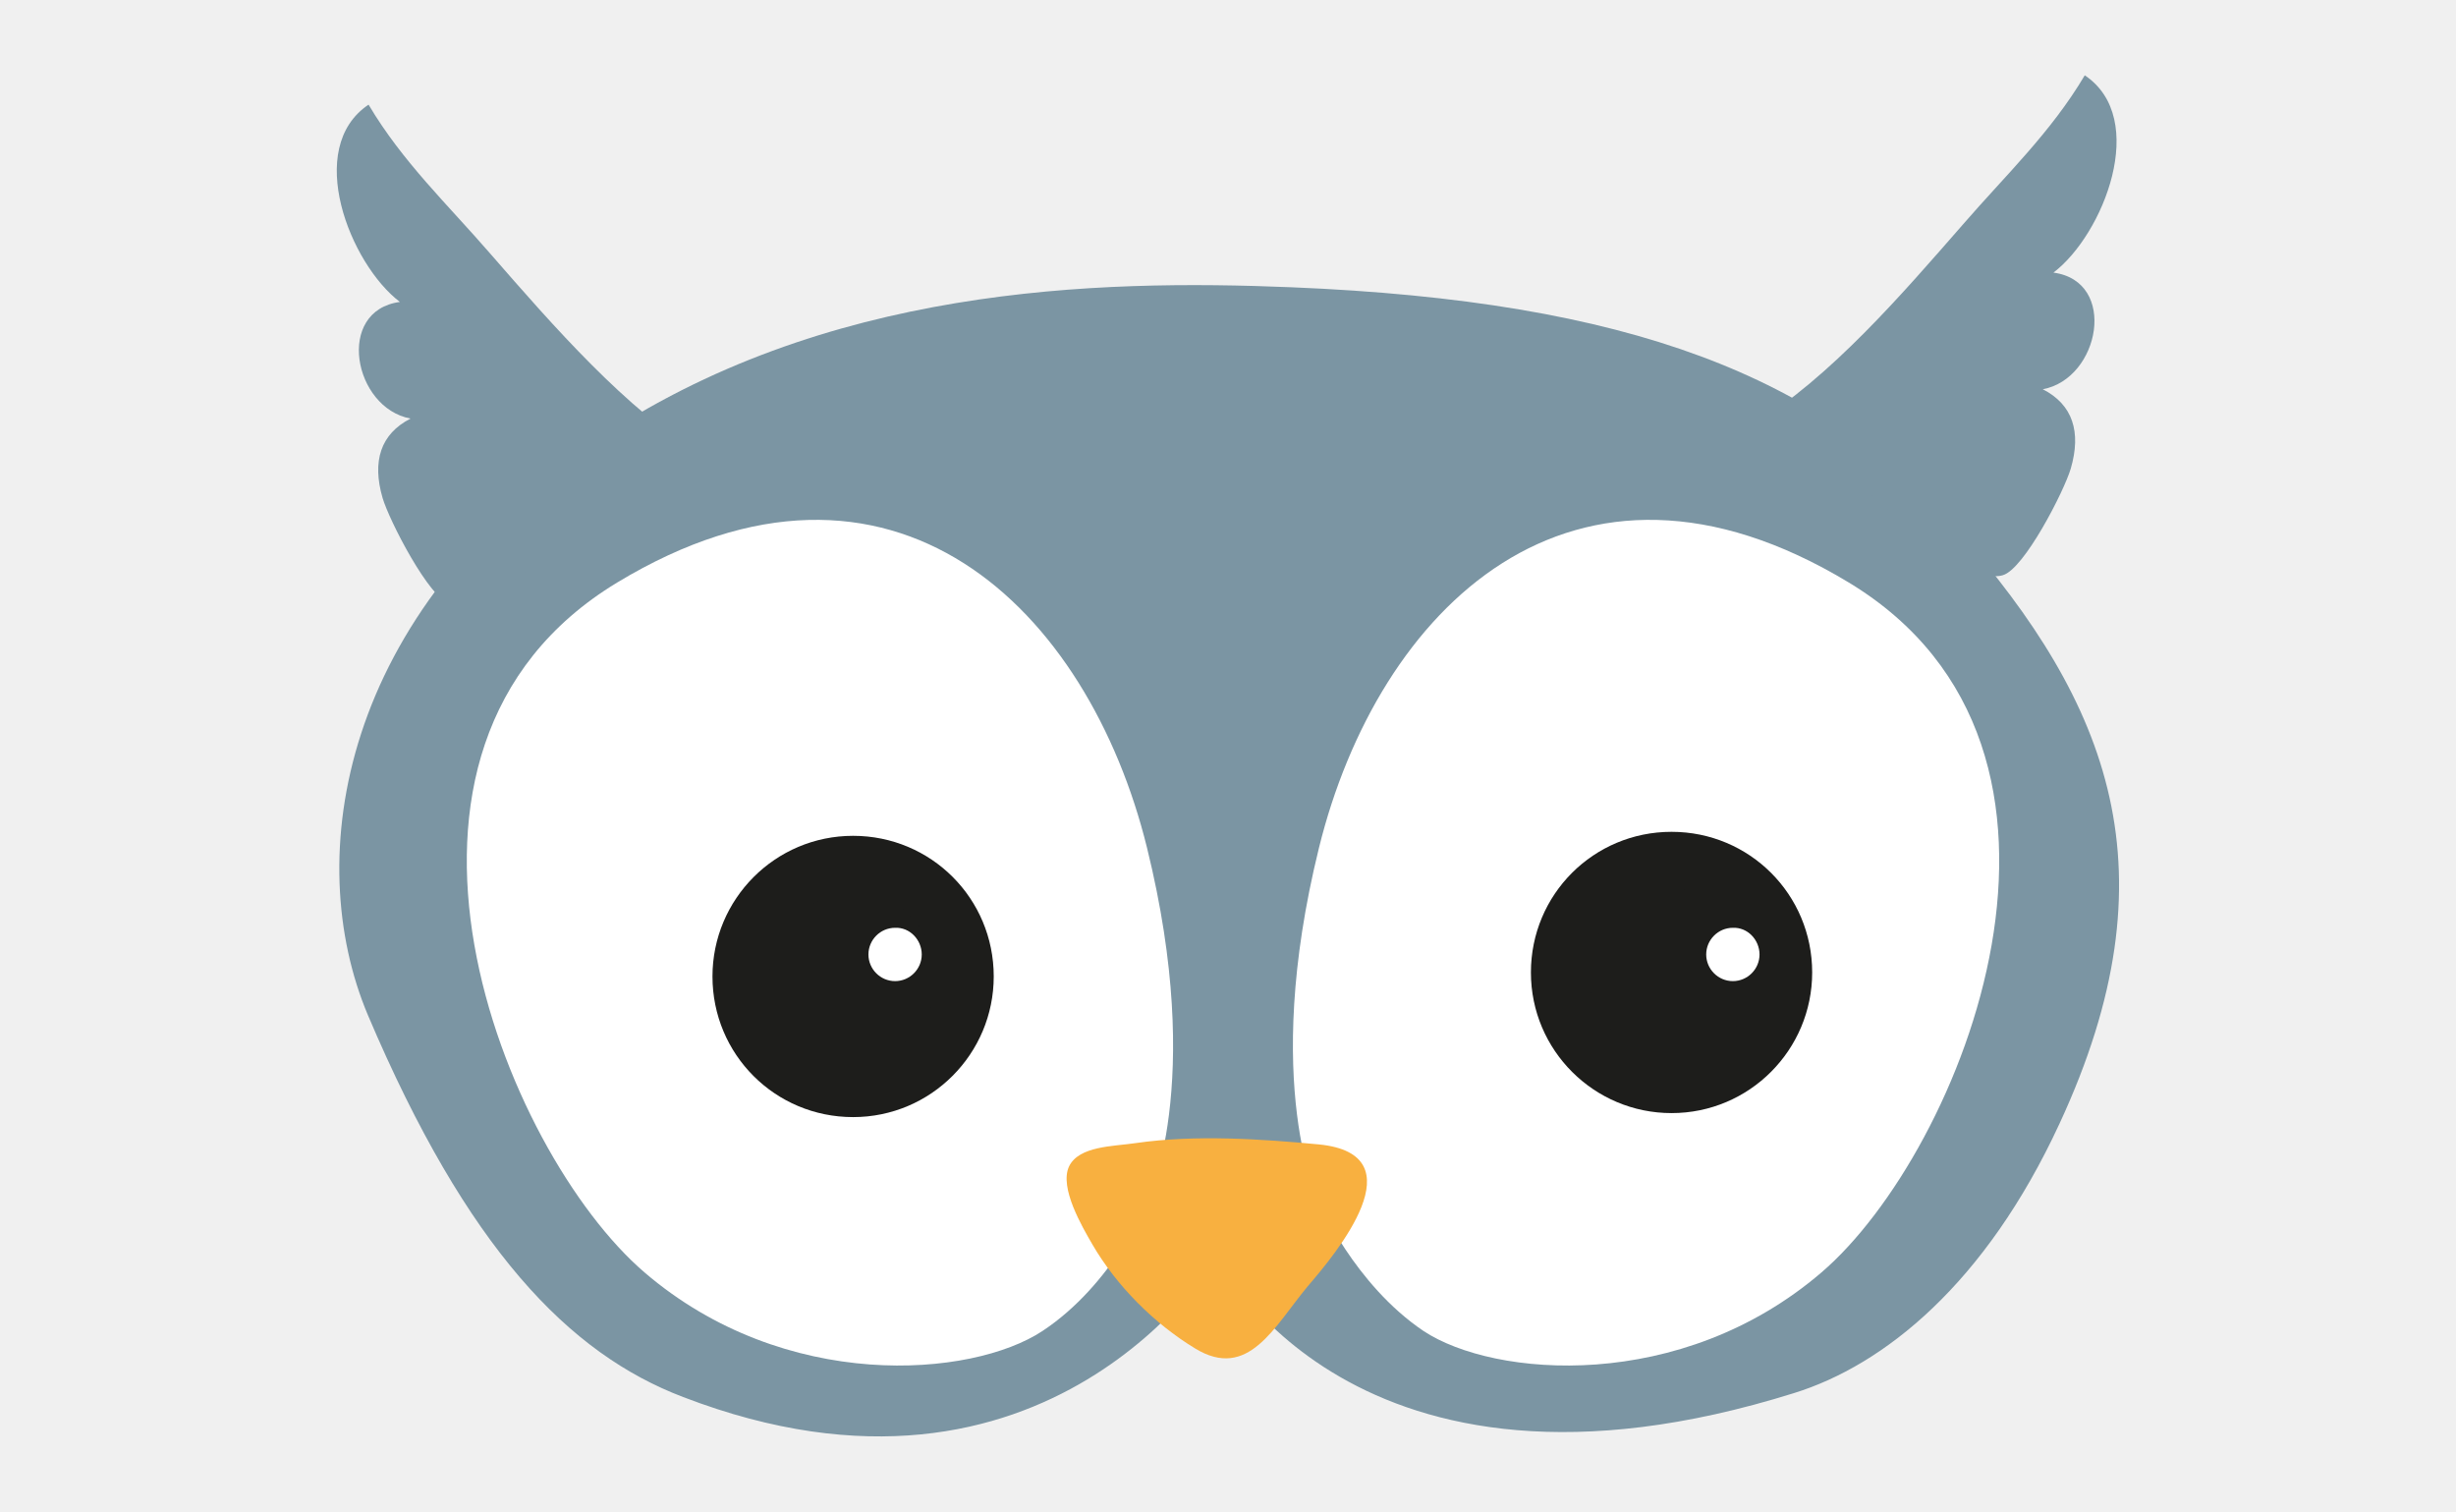
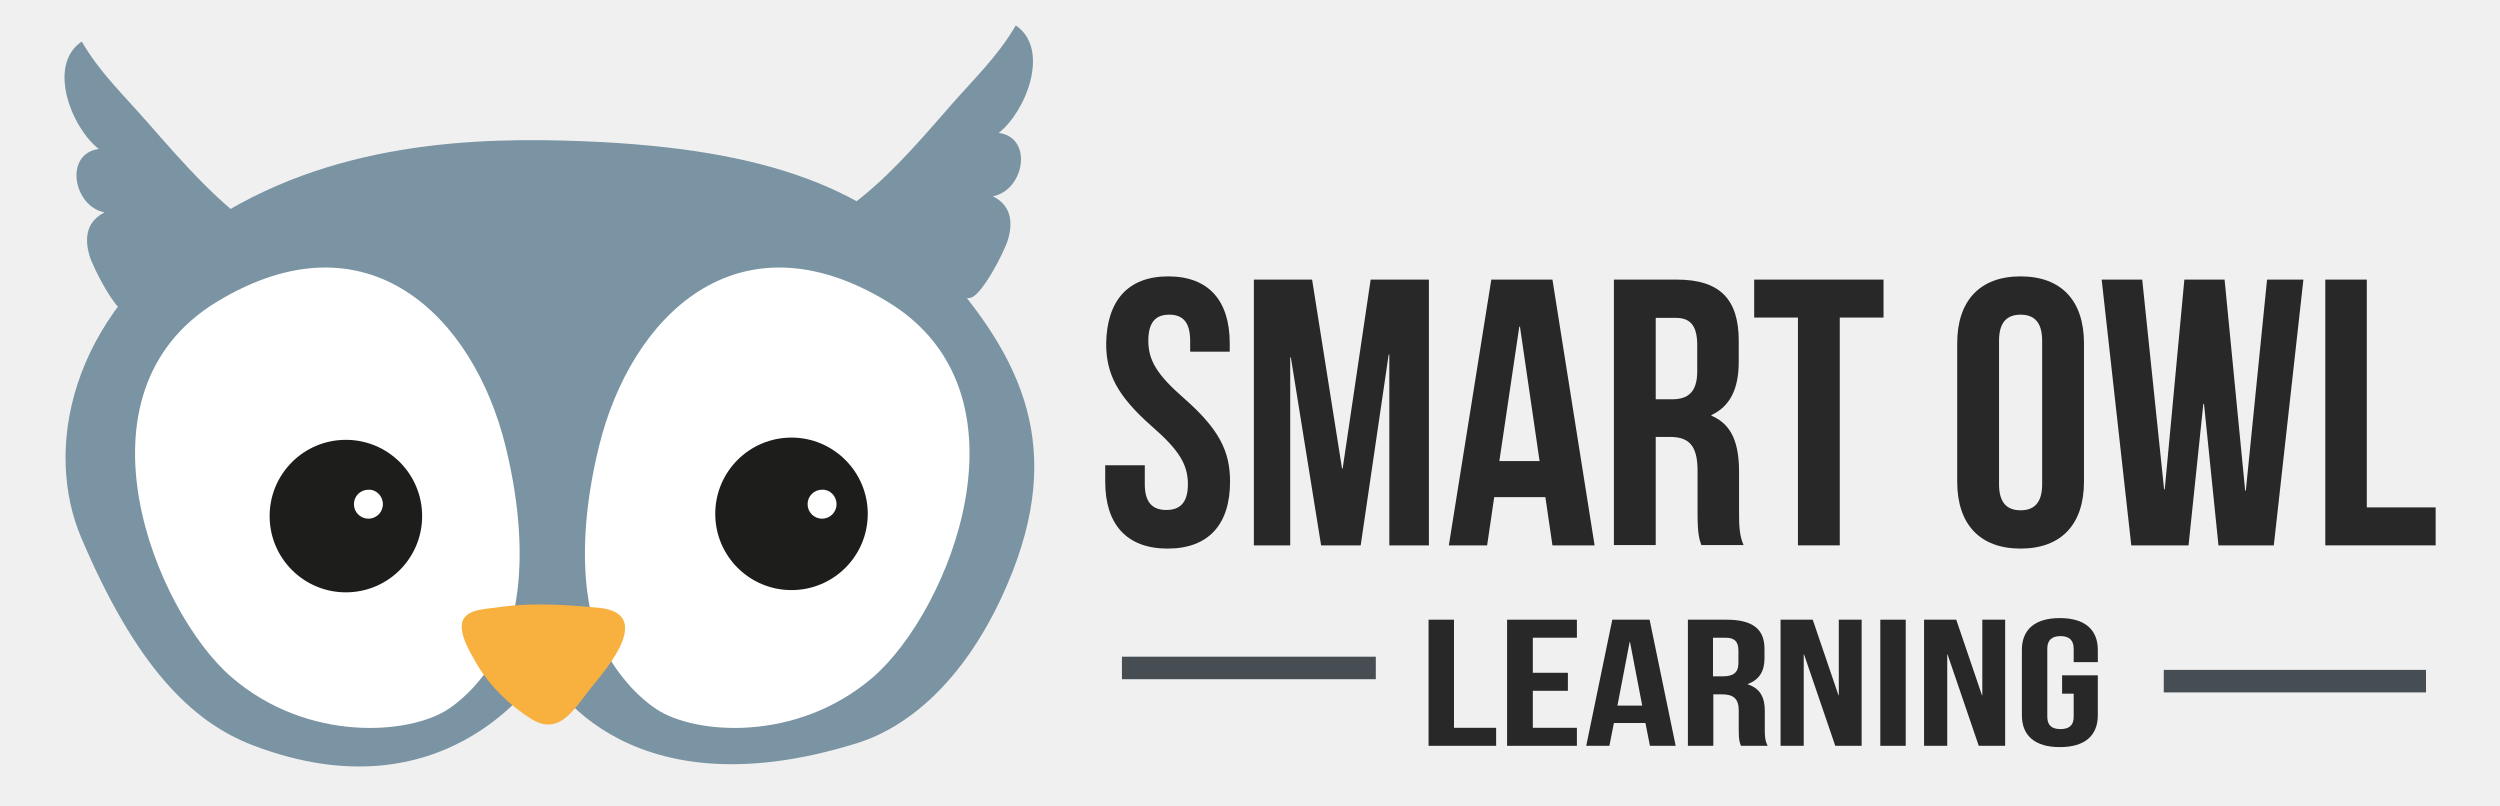
- <svg xmlns="http://www.w3.org/2000/svg" version="1.1" id="Layer_1" x="0px" y="0px" width="368.5px" height="226.8px" viewBox="0 0 368.5 226.8" style="enable-background:new 0 0 368.5 226.8;" xml:space="preserve">
+ <svg xmlns="http://www.w3.org/2000/svg" version="1.1" id="Layer_1" x="0px" y="0px" width="777px" height="250.5px" viewBox="0 0 777 250.5" style="enable-background:new 0 0 777 250.5;" xml:space="preserve">
  <style type="text/css">

- 	.st0{fill:#7B95A3;}
+ 	.st0{fill:#7A94A3;}
	.st1{fill:#1D1D1B;}
- 	.st2{fill:#F8B040;}
- 	.st3{fill:#FFFFFF;}
+ 	.st2{fill:#282828;}
+ 	.st3{fill:#F8B03F;}
+ 	.st4{fill:#FFFFFF;}
+ 	.st5{fill:none;stroke:#464E53;stroke-width:7;stroke-miterlimit:10;}

</style>
  <g>
+     <path class="st2" d="M363.1,85.9c12.6,0,19.1,7.6,19.1,20.8v2.6h-12.3v-3.4c0-5.9-2.4-8.1-6.5-8.1c-4.1,0-6.5,2.2-6.5,8.1   c0,6,2.6,10.5,11.1,17.9c10.9,9.6,14.3,16.4,14.3,25.9c0,13.2-6.6,20.8-19.4,20.8s-19.4-7.6-19.4-20.8v-5.1h12.3v5.9   c0,5.9,2.6,8,6.7,8c4.1,0,6.7-2.1,6.7-8c0-6-2.6-10.5-11.1-17.9c-10.9-9.6-14.3-16.4-14.3-25.8C344,93.5,350.5,85.9,363.1,85.9z" />
+     <path class="st2" d="M417.1,145.6h0.2l8.7-58.7h18.1v82.6h-12.3v-59.3h-0.2l-8.7,59.3h-12.3l-9.4-58.4H401v58.4h-11.3V86.9h18.1   L417.1,145.6z" />
+     <path class="st2" d="M495.6,169.5h-13.1l-2.2-15h-15.9l-2.2,15h-11.9l13.2-82.6h19L495.6,169.5z M466,143.3h12.5l-6.1-41.8h-0.2   L466,143.3z" />
+     <path class="st2" d="M528.8,169.5c-0.7-2.1-1.2-3.4-1.2-10.2v-13c0-7.7-2.6-10.5-8.5-10.5h-4.5v33.6h-13V86.9h19.6   c13.5,0,19.2,6.3,19.2,19v6.5c0,8.5-2.7,13.9-8.5,16.6v0.2c6.5,2.7,8.6,8.8,8.6,17.5v12.7c0,4,0.1,7,1.4,10H528.8z M514.6,98.7   v25.4h5.1c4.8,0,7.8-2.1,7.8-8.7v-8.1c0-5.9-2-8.5-6.6-8.5H514.6z" />
+     <path class="st2" d="M545.3,86.9h40.1v11.8h-13.6v70.8h-13V98.7h-13.6V86.9z" />
+     <path class="st2" d="M608.3,106.7c0-13.2,7-20.8,19.7-20.8c12.7,0,19.7,7.6,19.7,20.8v43c0,13.2-7,20.8-19.7,20.8   c-12.7,0-19.7-7.6-19.7-20.8V106.7z M621.3,150.5c0,5.9,2.6,8.1,6.7,8.1c4.1,0,6.7-2.2,6.7-8.1v-44.6c0-5.9-2.6-8.1-6.7-8.1   c-4.1,0-6.7,2.2-6.7,8.1V150.5z" />
+     <path class="st2" d="M685,125.5h-0.2l-4.6,44h-17.8l-9.2-82.6h12.6l6.8,65.2h0.2l6.1-65.2h12.5l6.4,65.6h0.2l6.6-65.6h11.3   l-9.2,82.6h-17.2L685,125.5z" />
+     <path class="st2" d="M722.6,86.9h13v70.8h21.4v11.8h-34.3V86.9z" />
+   </g>
+   <g>
+     <path class="st2" d="M444,192.6h7.9v33.6H465v5.6h-21V192.6z" />
+     <path class="st2" d="M476.4,209.1h10.9v5.6h-10.9v11.5h13.7v5.6h-21.7v-39.2h21.7v5.6h-13.7V209.1z" />
+     <path class="st2" d="M520.8,231.8h-8l-1.4-7.1h-9.8l-1.4,7.1H493l8.1-39.2h11.6L520.8,231.8z M502.7,219.3h7.7l-3.8-19.8h-0.1   L502.7,219.3z" />
+     <path class="st2" d="M541.1,231.8c-0.4-1-0.7-1.6-0.7-4.8v-6.2c0-3.6-1.6-5-5.2-5h-2.7v16h-7.9v-39.2h12c8.2,0,11.8,3,11.8,9v3.1   c0,4-1.7,6.6-5.2,7.9v0.1c4,1.3,5.3,4.2,5.3,8.3v6c0,1.9,0.1,3.3,0.9,4.8H541.1z M532.4,198.2v12h3.1c3,0,4.8-1,4.8-4.1v-3.9   c0-2.8-1.2-4-4-4H532.4z" />
+     <path class="st2" d="M560.7,203.4h-0.1v28.4h-7.2v-39.2h10l8,23.5h0.1v-23.5h7.1v39.2h-8.2L560.7,203.4z" />
+     <path class="st2" d="M584.4,192.6h7.9v39.2h-7.9V192.6z" />
+     <path class="st2" d="M605.3,203.4h-0.1v28.4H598v-39.2h10l8,23.5h0.1v-23.5h7.1v39.2h-8.2L605.3,203.4z" />
+     <path class="st2" d="M640.9,209.9H652v12.4c0,6.3-4,9.9-11.8,9.9c-7.8,0-11.8-3.6-11.8-9.9V202c0-6.3,4-9.9,11.8-9.9   c7.8,0,11.8,3.6,11.8,9.9v3.8h-7.5v-4.2c0-2.8-1.6-3.9-4.1-3.9c-2.5,0-4.1,1.1-4.1,3.9v21.2c0,2.8,1.6,3.8,4.1,3.8   c2.5,0,4.1-1,4.1-3.8v-7.2h-3.6V209.9z" />
+   </g>
+   <line class="st5" x1="672.5" y1="211.7" x2="754" y2="211.7" />
+   <line class="st5" x1="348.7" y1="207.6" x2="427.6" y2="207.6" />
+   <g>
    <g>
-       <path class="st0" d="M193.8,43.1c-29.2-1.2-70.2-0.2-104.7,23.2c-37.9,25.7-43.9,62.3-33.9,86c14.9,35.1,30.2,50.8,47.3,57.3    c54.9,21.1,80.1-21.1,80.1-21.1s20.2,41.3,86.6,20.5c13.5-4.2,28.7-16.4,39.8-40.4c17.6-37.9,7.5-63-15.2-88.9    C273.3,56.4,244.6,45.2,193.8,43.1" />
-       <path class="st0" d="M105.2,68.2C94.1,61.6,83,48.9,73.6,38.1c-6.5-7.5-13.2-13.8-18.3-22.4c-9.7,6.5-2.8,23.9,4.7,29.6    c-9.7,1.3-7,15.9,1.6,17.5c-4.5,2.3-5.8,6.4-4.2,11.9c1,3.4,7,15.1,10.2,16c5.7,1.7,18.1-11,22.4-14.3    C94.6,72.8,99.1,69.6,105.2,68.2" />
-       <path class="st0" d="M262.9,63.8c11.7-7.1,22.6-19.8,31.6-30.1c6.5-7.5,13.2-13.8,18.3-22.4c9.7,6.5,2.8,23.9-4.7,29.6    c9.7,1.3,7,15.9-1.6,17.5c4.5,2.3,5.8,6.4,4.2,11.9c-1,3.4-7,15.1-10.2,16c-5.7,1.7-18.1-11-22.4-14.3    C273.5,68.4,268.9,65.2,262.9,63.8" />
-       <path class="st3" d="M172.1,180.4c0,0,8.8-17.5,0-53.2c-8.8-35.7-38-64.9-79.5-39.8c-41.5,25.1-17,85.4,4.1,103.5    c21.1,18.1,49.1,15.8,59.7,8.8S172.1,180.4,172.1,180.4" />
-       <path class="st3" d="M197.9,180.4c0,0-8.8-17.5,0-53.2c8.8-35.7,38-64.9,79.5-39.8c41.5,25.1,17,85.4-4.1,103.5    c-21.1,18.1-49.1,15.8-59.7,8.8C203.2,192.7,197.9,180.4,197.9,180.4" />
-       <path class="st2" d="M197.9,171.7c-8.5-0.8-18.5-1.5-27.5-0.2c-3.3,0.5-8.5,0.4-10,3.5c-1.5,3.2,2,9.1,3.5,11.7    c3.6,6.2,9.3,11.9,15.4,15.6c8,4.9,11.9-3.3,16.9-9.3C200.5,188,212.9,173.2,197.9,171.7" />
-       <path class="st1" d="M271.9,145.9c0,11.6-9.4,21.1-21.1,21.1c-11.6,0-21.1-9.4-21.1-21.1s9.4-21.1,21.1-21.1    C262.5,124.8,271.9,134.2,271.9,145.9" />
-       <path class="st1" d="M263.4,145.9c0,6.9-5.6,12.5-12.5,12.5c-6.9,0-12.5-5.6-12.5-12.5c0-6.9,5.6-12.5,12.5-12.5    C257.8,133.4,263.4,139,263.4,145.9" />
-       <path class="st1" d="M149.1,146.5c0,11.6-9.4,21.1-21.1,21.1s-21.1-9.4-21.1-21.1c0-11.6,9.4-21.1,21.1-21.1    S149.1,134.8,149.1,146.5" />
-       <path class="st1" d="M140.5,146.5c0,6.9-5.6,12.5-12.5,12.5c-6.9,0-12.5-5.6-12.5-12.5c0-6.9,5.6-12.5,12.5-12.5    C135,134,140.5,139.6,140.5,146.5" />
-       <path class="st3" d="M138.3,143.2c0,2.2-1.8,4-4,4c-2.2,0-4-1.8-4-4c0-2.2,1.8-4,4-4C136.5,139.1,138.3,141,138.3,143.2" />
+       <path class="st0" d="M181.5,43.9c-33-1.3-79.1-0.2-118.1,26.2C20.8,99,13.9,140.3,25.2,167c16.8,39.6,34,57.2,53.3,64.6    c61.9,23.7,90.4-23.8,90.4-23.8s22.7,46.6,97.7,23.1c15.2-4.8,32.3-18.5,44.8-45.5c19.8-42.8,8.4-71-17.1-100.2    C271.2,58.8,238.9,46.2,181.5,43.9" />
+       <path class="st0" d="M81.6,72.2c-12.5-7.5-25-21.9-35.6-34c-7.4-8.5-14.9-15.5-20.6-25.3c-10.9,7.4-3.1,26.9,5.3,33.4    c-10.9,1.5-7.9,17.9,1.8,19.7c-5.1,2.6-6.5,7.2-4.7,13.4c1.1,3.8,7.9,17,11.5,18.1c6.4,1.9,20.4-12.4,25.3-16.2    C69.7,77.4,74.8,73.7,81.6,72.2" />
+       <path class="st0" d="M259.5,67.2c13.2-8,25.5-22.4,35.6-34c7.4-8.5,14.9-15.5,20.6-25.3c10.9,7.4,3.1,26.9-5.3,33.4    c10.9,1.5,7.9,17.9-1.8,19.7c5.1,2.6,6.5,7.2,4.7,13.4c-1.1,3.8-7.9,17-11.5,18.1c-6.4,1.9-20.4-12.4-25.3-16.2    C271.4,72.4,266.3,68.7,259.5,67.2" />
+       <path class="st4" d="M157.1,198.6c0,0,9.9-19.8,0-60c-9.9-40.2-42.9-73.2-89.7-44.8c-46.8,28.4-19.1,96.3,4.6,116.7    c23.7,20.4,55.4,17.8,67.3,9.9C151.2,212.5,157.1,198.6,157.1,198.6" />
+       <path class="st4" d="M186.2,198.6c0,0-9.9-19.8,0-60c9.9-40.2,42.9-73.2,89.7-44.8c46.8,28.4,19.1,96.3-4.6,116.7    c-23.7,20.4-55.4,17.8-67.3,9.9C192.1,212.5,186.2,198.6,186.2,198.6" />
+       <path class="st3" d="M186.1,188.9c-9.6-0.9-20.9-1.7-31-0.2c-3.7,0.6-9.6,0.5-11.2,4c-1.7,3.7,2.3,10.2,4,13.2    c4,7,10.5,13.4,17.3,17.6c9,5.5,13.5-3.7,19.1-10.5C189.1,207.2,203.1,190.6,186.1,188.9" />
+       <path class="st1" d="M269.7,159.7c0,13.1-10.6,23.7-23.7,23.7c-13.1,0-23.7-10.6-23.7-23.7c0-13.1,10.6-23.7,23.7-23.7    C259,136,269.7,146.6,269.7,159.7" />
+       <path class="st1" d="M260,159.7c0,7.8-6.3,14.1-14.1,14.1c-7.8,0-14.1-6.3-14.1-14.1c0-7.8,6.3-14.1,14.1-14.1    C253.7,145.7,260,152,260,159.7" />
+       <path class="st1" d="M131.2,160.4c0,13.1-10.6,23.7-23.7,23.7s-23.7-10.6-23.7-23.7c0-13.1,10.6-23.7,23.7-23.7    S131.2,147.3,131.2,160.4" />
+       <path class="st1" d="M121.5,160.4c0,7.8-6.3,14.1-14.1,14.1c-7.8,0-14.1-6.3-14.1-14.1c0-7.8,6.3-14.1,14.1-14.1    C115.2,146.3,121.5,152.6,121.5,160.4" />
+       <path class="st4" d="M119,156.7c0,2.5-2,4.5-4.5,4.5c-2.5,0-4.5-2-4.5-4.5c0-2.5,2-4.5,4.5-4.5C117,152.1,119,154.2,119,156.7" />
    </g>
-     <path class="st3" d="M264,143.2c0,2.2-1.8,4-4,4c-2.2,0-4-1.8-4-4c0-2.2,1.8-4,4-4C262.2,139.1,264,141,264,143.2" />
+     <path class="st4" d="M260,156.7c0,2.5-2,4.5-4.5,4.5c-2.5,0-4.5-2-4.5-4.5c0-2.5,2-4.5,4.5-4.5C258,152.1,260,154.2,260,156.7" />
  </g>
</svg>
